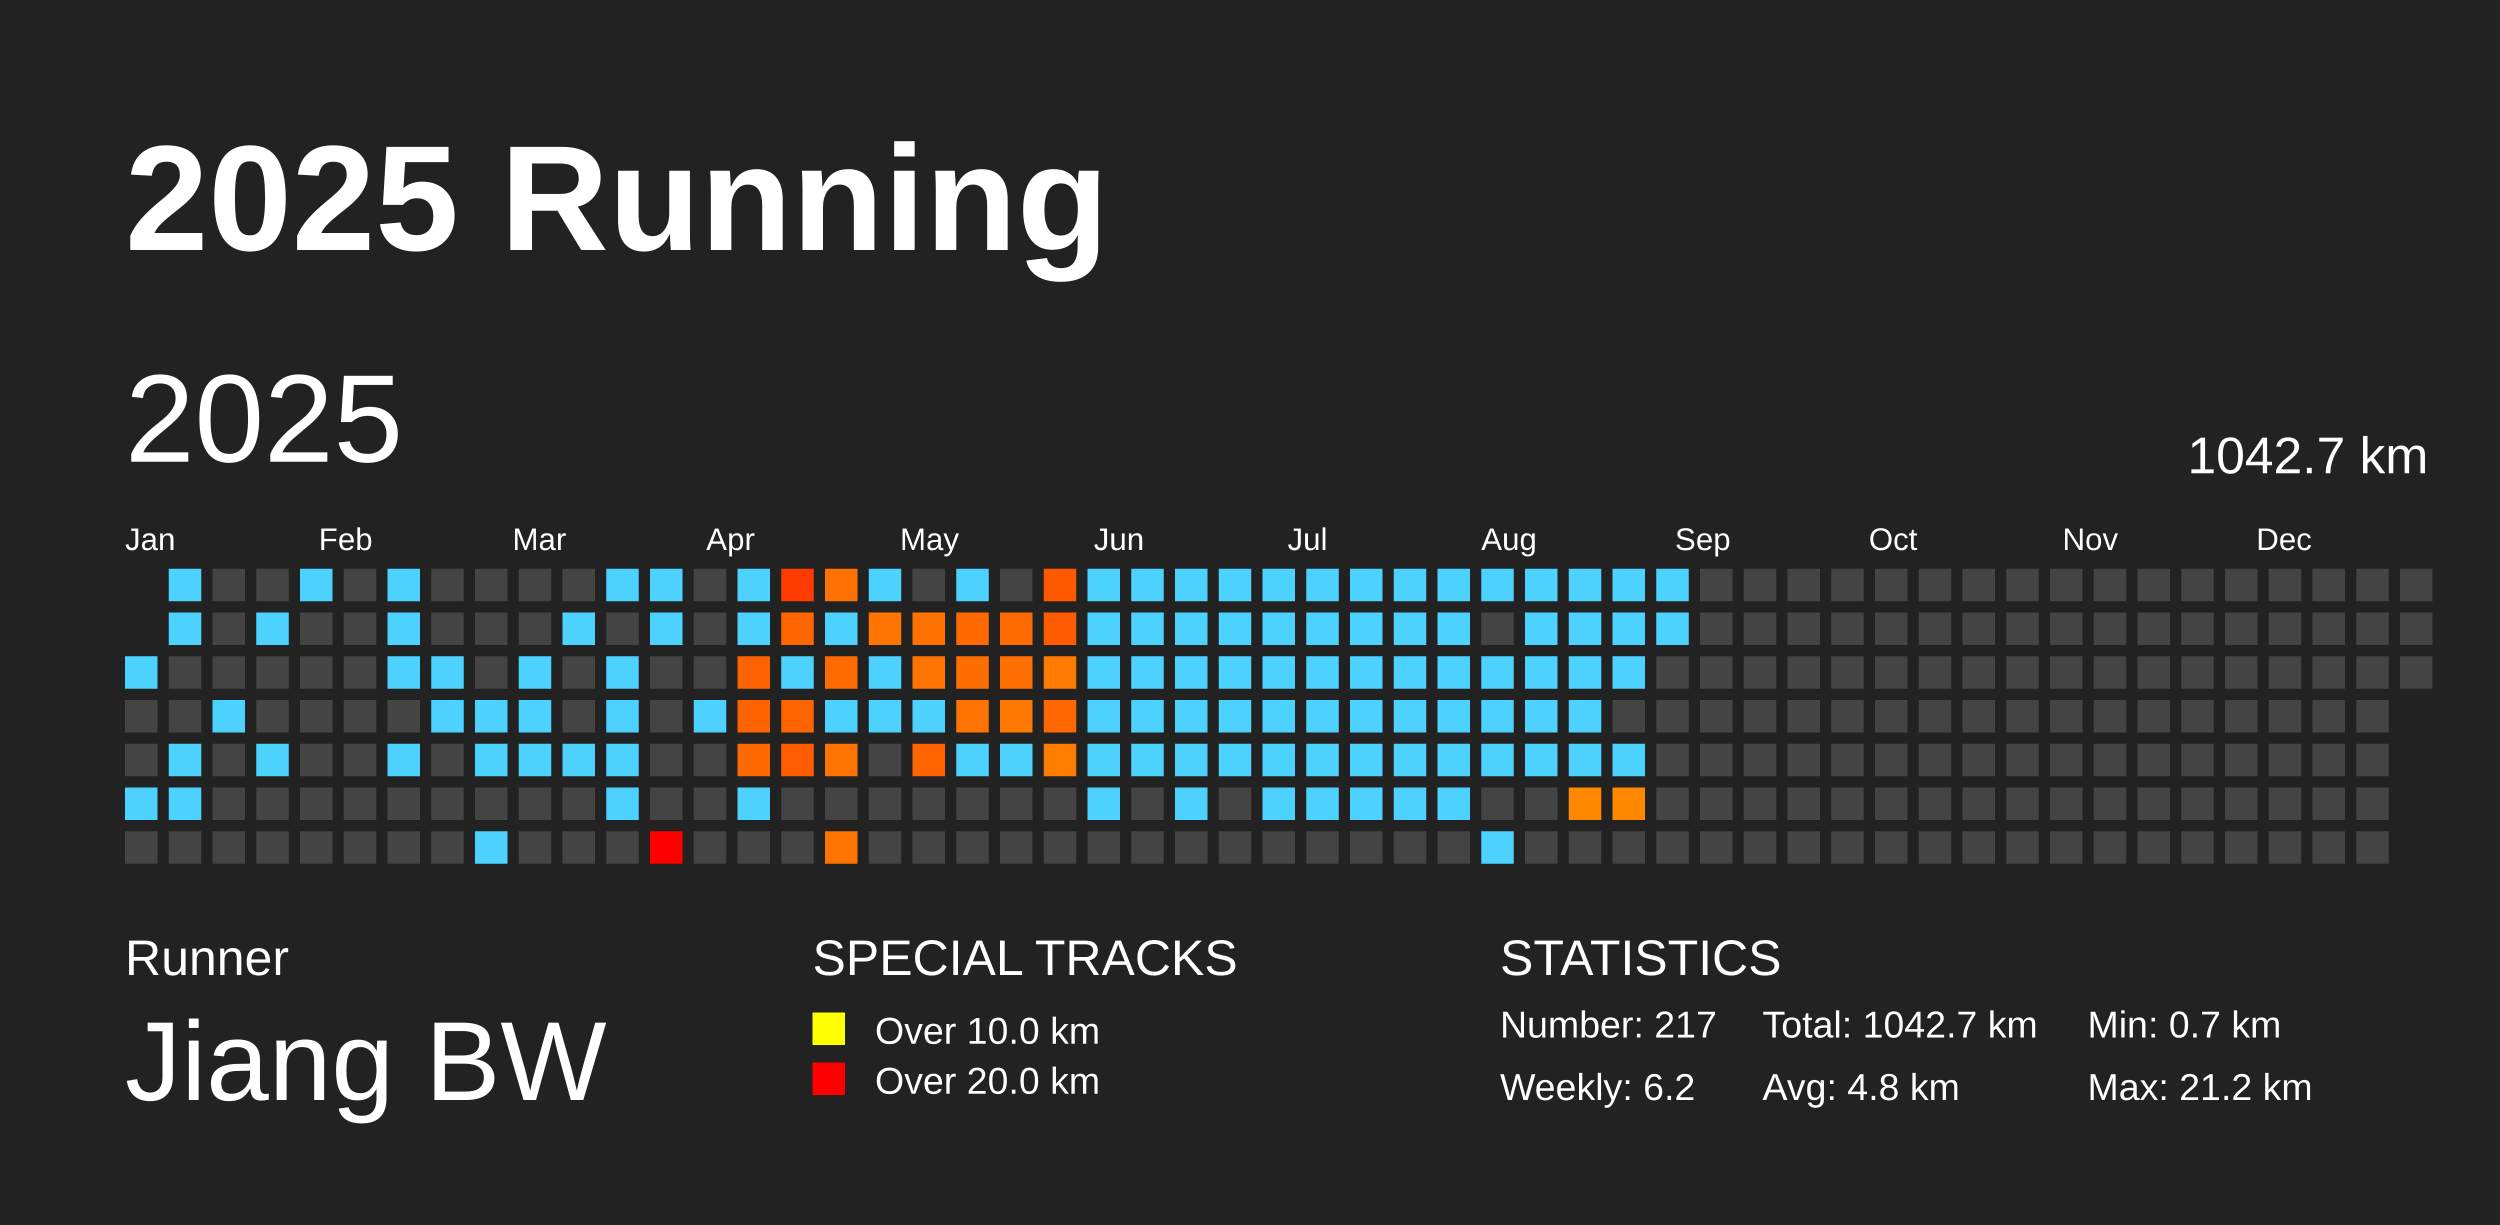
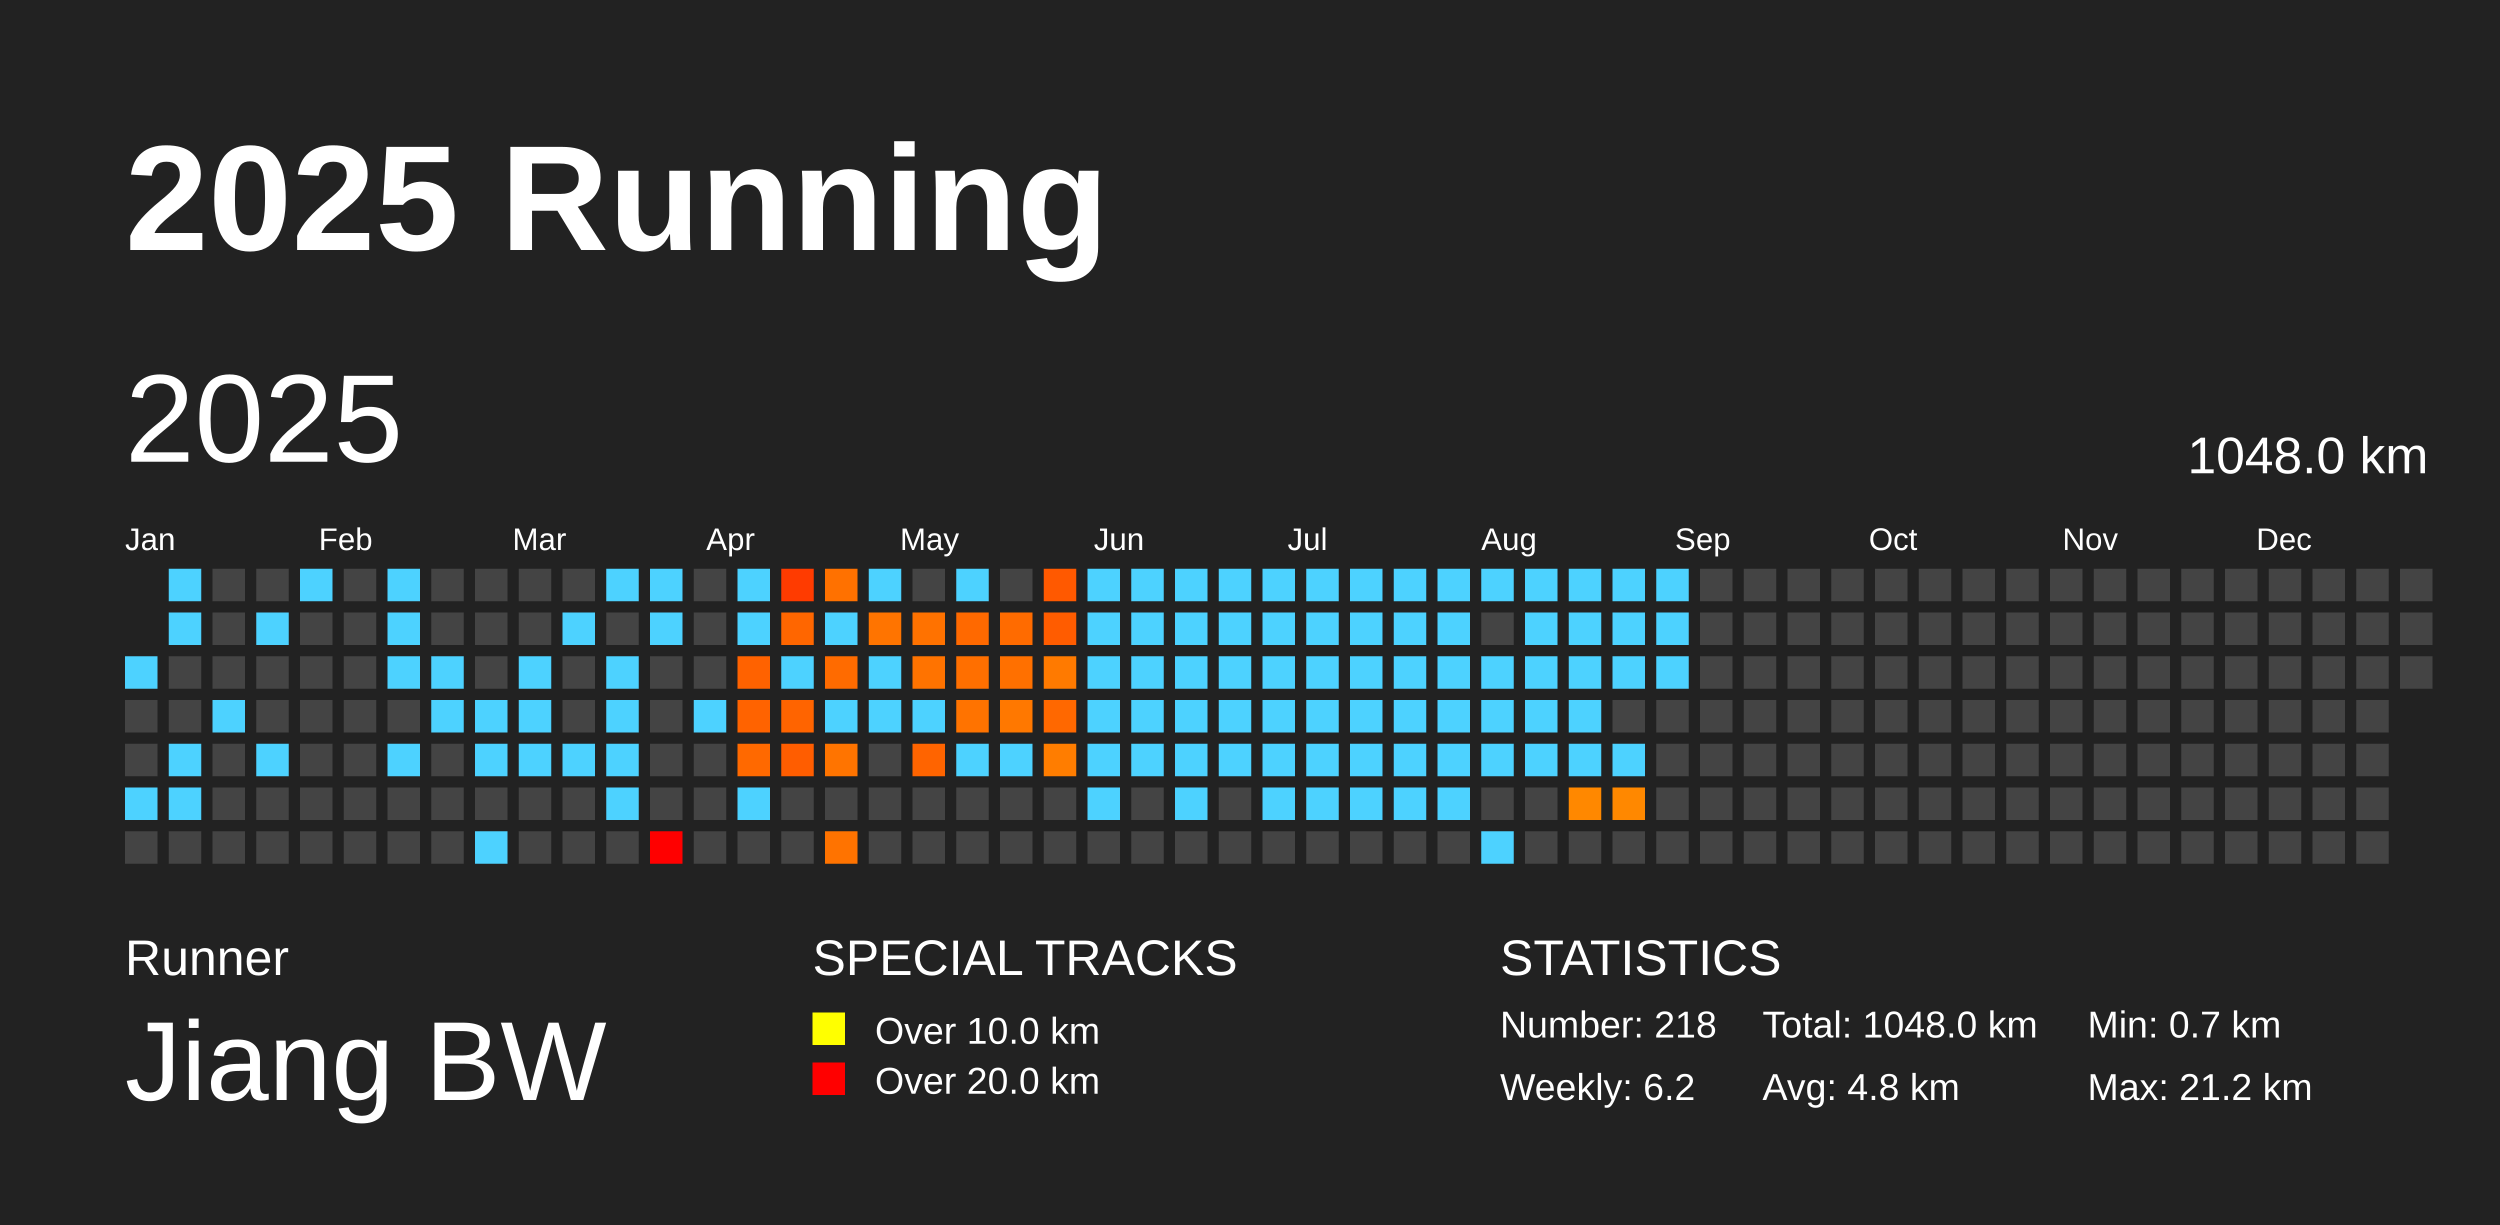
<svg xmlns="http://www.w3.org/2000/svg" baseProfile="full" height="98mm" version="1.1" viewBox="0,0,200,98" width="200mm">
  <defs />
  <rect fill="#222222" height="98" width="200" x="0" y="0" />
  <text fill="#FFFFFF" style="font-size:12px; font-family:Arial; font-weight:bold;" x="10" y="20">2025 Running</text>
  <text fill="#FFFFFF" style="font-size:4px; font-family:Arial" x="10" y="78">Runner</text>
  <text fill="#FFFFFF" style="font-size:9px; font-family:Arial" x="10" y="88">Jiang BW</text>
  <text fill="#FFFFFF" style="font-size:4px; font-family:Arial" x="65" y="78">SPECIAL TRACKS</text>
  <rect fill="yellow" height="2.6" width="2.6" x="65" y="81" />
  <text fill="#FFFFFF" style="font-size:3px; font-family:Arial" x="70" y="83.5">Over 10.0 km</text>
  <rect fill="red" height="2.6" width="2.6" x="65" y="85" />
  <text fill="#FFFFFF" style="font-size:3px; font-family:Arial" x="70" y="87.5">Over 20.0 km</text>
  <text fill="#FFFFFF" style="font-size:4px; font-family:Arial" x="120" y="78">STATISTICS</text>
-   <text fill="#FFFFFF" style="font-size:3px; font-family:Arial" x="120" y="83">Number: 217</text>
+   <text fill="#FFFFFF" style="font-size:3px; font-family:Arial" x="120" y="83">Number: 218</text>
  <text fill="#FFFFFF" style="font-size:3px; font-family:Arial" x="120" y="88">Weekly: 6.2</text>
-   <text fill="#FFFFFF" style="font-size:3px; font-family:Arial" x="141" y="83">Total: 1042.7 km</text>
+   <text fill="#FFFFFF" style="font-size:3px; font-family:Arial" x="141" y="83">Total: 1048.0 km</text>
  <text fill="#FFFFFF" style="font-size:3px; font-family:Arial" x="141" y="88">Avg: 4.8 km</text>
  <text fill="#FFFFFF" style="font-size:3px; font-family:Arial" x="167" y="83">Min: 0.7 km</text>
  <text fill="#FFFFFF" style="font-size:3px; font-family:Arial" x="167" y="88">Max: 21.2 km</text>
  <text dominant-baseline="hanging" fill="#FFFFFF" style="font-size:10.0px; font-family:Arial;" x="10" y="30">2025</text>
-   <text dominant-baseline="hanging" fill="#FFFFFF" style="font-size:4.125px; font-family:Arial;" x="175" y="35">1042.7 km</text>
+   <text dominant-baseline="hanging" fill="#FFFFFF" style="font-size:4.125px; font-family:Arial;" x="175" y="35">1048.0 km</text>
  <text fill="#FFFFFF" style="font-size:2.5px; font-family:Arial" x="10.0" y="44">Jan</text>
  <text fill="#FFFFFF" style="font-size:2.5px; font-family:Arial" x="25.5" y="44">Feb</text>
  <text fill="#FFFFFF" style="font-size:2.5px; font-family:Arial" x="41.0" y="44">Mar</text>
  <text fill="#FFFFFF" style="font-size:2.5px; font-family:Arial" x="56.5" y="44">Apr</text>
  <text fill="#FFFFFF" style="font-size:2.5px; font-family:Arial" x="72.0" y="44">May</text>
  <text fill="#FFFFFF" style="font-size:2.5px; font-family:Arial" x="87.5" y="44">Jun</text>
  <text fill="#FFFFFF" style="font-size:2.5px; font-family:Arial" x="103.0" y="44">Jul</text>
  <text fill="#FFFFFF" style="font-size:2.5px; font-family:Arial" x="118.5" y="44">Aug</text>
  <text fill="#FFFFFF" style="font-size:2.5px; font-family:Arial" x="134.0" y="44">Sep</text>
  <text fill="#FFFFFF" style="font-size:2.5px; font-family:Arial" x="149.5" y="44">Oct</text>
  <text fill="#FFFFFF" style="font-size:2.5px; font-family:Arial" x="165.0" y="44">Nov</text>
  <text fill="#FFFFFF" style="font-size:2.5px; font-family:Arial" x="180.5" y="44">Dec</text>
  <rect fill="#4dd2ff" height="2.6" width="2.6" x="10.0" y="52.5" />
  <rect fill="#444444" height="2.6" width="2.6" x="10.0" y="56.0" />
  <rect fill="#444444" height="2.6" width="2.6" x="10.0" y="59.5" />
  <rect fill="#4dd2ff" height="2.6" width="2.6" x="10.0" y="63.0" />
  <rect fill="#444444" height="2.6" width="2.6" x="10.0" y="66.5" />
  <rect fill="#4dd2ff" height="2.6" width="2.6" x="13.5" y="45.5" />
  <rect fill="#4dd2ff" height="2.6" width="2.6" x="13.5" y="49.0" />
  <rect fill="#444444" height="2.6" width="2.6" x="13.5" y="52.5" />
  <rect fill="#444444" height="2.6" width="2.6" x="13.5" y="56.0" />
  <rect fill="#4dd2ff" height="2.6" width="2.6" x="13.5" y="59.5" />
  <rect fill="#4dd2ff" height="2.6" width="2.6" x="13.5" y="63.0" />
  <rect fill="#444444" height="2.6" width="2.6" x="13.5" y="66.5" />
  <rect fill="#444444" height="2.6" width="2.6" x="17.0" y="45.5" />
  <rect fill="#444444" height="2.6" width="2.6" x="17.0" y="49.0" />
  <rect fill="#444444" height="2.6" width="2.6" x="17.0" y="52.5" />
  <rect fill="#4dd2ff" height="2.6" width="2.6" x="17.0" y="56.0" />
  <rect fill="#444444" height="2.6" width="2.6" x="17.0" y="59.5" />
  <rect fill="#444444" height="2.6" width="2.6" x="17.0" y="63.0" />
  <rect fill="#444444" height="2.6" width="2.6" x="17.0" y="66.5" />
  <rect fill="#444444" height="2.6" width="2.6" x="20.5" y="45.5" />
  <rect fill="#4dd2ff" height="2.6" width="2.6" x="20.5" y="49.0" />
  <rect fill="#444444" height="2.6" width="2.6" x="20.5" y="52.5" />
  <rect fill="#444444" height="2.6" width="2.6" x="20.5" y="56.0" />
  <rect fill="#4dd2ff" height="2.6" width="2.6" x="20.5" y="59.5" />
  <rect fill="#444444" height="2.6" width="2.6" x="20.5" y="63.0" />
  <rect fill="#444444" height="2.6" width="2.6" x="20.5" y="66.5" />
  <rect fill="#4dd2ff" height="2.6" width="2.6" x="24.0" y="45.5" />
  <rect fill="#444444" height="2.6" width="2.6" x="24.0" y="49.0" />
  <rect fill="#444444" height="2.6" width="2.6" x="24.0" y="52.5" />
  <rect fill="#444444" height="2.6" width="2.6" x="24.0" y="56.0" />
  <rect fill="#444444" height="2.6" width="2.6" x="24.0" y="59.5" />
  <rect fill="#444444" height="2.6" width="2.6" x="24.0" y="63.0" />
  <rect fill="#444444" height="2.6" width="2.6" x="24.0" y="66.5" />
  <rect fill="#444444" height="2.6" width="2.6" x="27.5" y="45.5" />
  <rect fill="#444444" height="2.6" width="2.6" x="27.5" y="49.0" />
  <rect fill="#444444" height="2.6" width="2.6" x="27.5" y="52.5" />
  <rect fill="#444444" height="2.6" width="2.6" x="27.5" y="56.0" />
  <rect fill="#444444" height="2.6" width="2.6" x="27.5" y="59.5" />
  <rect fill="#444444" height="2.6" width="2.6" x="27.5" y="63.0" />
  <rect fill="#444444" height="2.6" width="2.6" x="27.5" y="66.5" />
  <rect fill="#4dd2ff" height="2.6" width="2.6" x="31.0" y="45.5" />
  <rect fill="#4dd2ff" height="2.6" width="2.6" x="31.0" y="49.0" />
  <rect fill="#4dd2ff" height="2.6" width="2.6" x="31.0" y="52.5" />
  <rect fill="#444444" height="2.6" width="2.6" x="31.0" y="56.0" />
  <rect fill="#4dd2ff" height="2.6" width="2.6" x="31.0" y="59.5" />
  <rect fill="#444444" height="2.6" width="2.6" x="31.0" y="63.0" />
  <rect fill="#444444" height="2.6" width="2.6" x="31.0" y="66.5" />
  <rect fill="#444444" height="2.6" width="2.6" x="34.5" y="45.5" />
  <rect fill="#444444" height="2.6" width="2.6" x="34.5" y="49.0" />
  <rect fill="#4dd2ff" height="2.6" width="2.6" x="34.5" y="52.5" />
  <rect fill="#4dd2ff" height="2.6" width="2.6" x="34.5" y="56.0" />
  <rect fill="#444444" height="2.6" width="2.6" x="34.5" y="59.5" />
  <rect fill="#444444" height="2.6" width="2.6" x="34.5" y="63.0" />
  <rect fill="#444444" height="2.6" width="2.6" x="34.5" y="66.5" />
  <rect fill="#444444" height="2.6" width="2.6" x="38.0" y="45.5" />
  <rect fill="#444444" height="2.6" width="2.6" x="38.0" y="49.0" />
  <rect fill="#444444" height="2.6" width="2.6" x="38.0" y="52.5" />
  <rect fill="#4dd2ff" height="2.6" width="2.6" x="38.0" y="56.0" />
  <rect fill="#4dd2ff" height="2.6" width="2.6" x="38.0" y="59.5" />
  <rect fill="#444444" height="2.6" width="2.6" x="38.0" y="63.0" />
  <rect fill="#4dd2ff" height="2.6" width="2.6" x="38.0" y="66.5" />
  <rect fill="#444444" height="2.6" width="2.6" x="41.5" y="45.5" />
  <rect fill="#444444" height="2.6" width="2.6" x="41.5" y="49.0" />
  <rect fill="#4dd2ff" height="2.6" width="2.6" x="41.5" y="52.5" />
  <rect fill="#4dd2ff" height="2.6" width="2.6" x="41.5" y="56.0" />
  <rect fill="#4dd2ff" height="2.6" width="2.6" x="41.5" y="59.5" />
  <rect fill="#444444" height="2.6" width="2.6" x="41.5" y="63.0" />
  <rect fill="#444444" height="2.6" width="2.6" x="41.5" y="66.5" />
  <rect fill="#444444" height="2.6" width="2.6" x="45.0" y="45.5" />
  <rect fill="#4dd2ff" height="2.6" width="2.6" x="45.0" y="49.0" />
  <rect fill="#444444" height="2.6" width="2.6" x="45.0" y="52.5" />
  <rect fill="#444444" height="2.6" width="2.6" x="45.0" y="56.0" />
  <rect fill="#4dd2ff" height="2.6" width="2.6" x="45.0" y="59.5" />
  <rect fill="#444444" height="2.6" width="2.6" x="45.0" y="63.0" />
  <rect fill="#444444" height="2.6" width="2.6" x="45.0" y="66.5" />
  <rect fill="#4dd2ff" height="2.6" width="2.6" x="48.5" y="45.5" />
  <rect fill="#444444" height="2.6" width="2.6" x="48.5" y="49.0" />
  <rect fill="#4dd2ff" height="2.6" width="2.6" x="48.5" y="52.5" />
  <rect fill="#4dd2ff" height="2.6" width="2.6" x="48.5" y="56.0" />
  <rect fill="#4dd2ff" height="2.6" width="2.6" x="48.5" y="59.5" />
  <rect fill="#4dd2ff" height="2.6" width="2.6" x="48.5" y="63.0" />
  <rect fill="#444444" height="2.6" width="2.6" x="48.5" y="66.5" />
  <rect fill="#4dd2ff" height="2.6" width="2.6" x="52.0" y="45.5" />
  <rect fill="#4dd2ff" height="2.6" width="2.6" x="52.0" y="49.0" />
  <rect fill="#444444" height="2.6" width="2.6" x="52.0" y="52.5" />
  <rect fill="#444444" height="2.6" width="2.6" x="52.0" y="56.0" />
  <rect fill="#444444" height="2.6" width="2.6" x="52.0" y="59.5" />
  <rect fill="#444444" height="2.6" width="2.6" x="52.0" y="63.0" />
  <rect fill="red" height="2.6" width="2.6" x="52.0" y="66.5" />
  <rect fill="#444444" height="2.6" width="2.6" x="55.5" y="45.5" />
  <rect fill="#444444" height="2.6" width="2.6" x="55.5" y="49.0" />
  <rect fill="#444444" height="2.6" width="2.6" x="55.5" y="52.5" />
  <rect fill="#4dd2ff" height="2.6" width="2.6" x="55.5" y="56.0" />
  <rect fill="#444444" height="2.6" width="2.6" x="55.5" y="59.5" />
  <rect fill="#444444" height="2.6" width="2.6" x="55.5" y="63.0" />
  <rect fill="#444444" height="2.6" width="2.6" x="55.5" y="66.5" />
  <rect fill="#4dd2ff" height="2.6" width="2.6" x="59.0" y="45.5" />
  <rect fill="#4dd2ff" height="2.6" width="2.6" x="59.0" y="49.0" />
  <rect fill="#ff6200" height="2.6" width="2.6" x="59.0" y="52.5" />
  <rect fill="#ff6300" height="2.6" width="2.6" x="59.0" y="56.0" />
  <rect fill="#ff6900" height="2.6" width="2.6" x="59.0" y="59.5" />
  <rect fill="#4dd2ff" height="2.6" width="2.6" x="59.0" y="63.0" />
  <rect fill="#444444" height="2.6" width="2.6" x="59.0" y="66.5" />
  <rect fill="#ff3b00" height="2.6" width="2.6" x="62.5" y="45.5" />
  <rect fill="#ff6600" height="2.6" width="2.6" x="62.5" y="49.0" />
  <rect fill="#4dd2ff" height="2.6" width="2.6" x="62.5" y="52.5" />
  <rect fill="#ff6400" height="2.6" width="2.6" x="62.5" y="56.0" />
  <rect fill="#ff5d00" height="2.6" width="2.6" x="62.5" y="59.5" />
  <rect fill="#444444" height="2.6" width="2.6" x="62.5" y="63.0" />
  <rect fill="#444444" height="2.6" width="2.6" x="62.5" y="66.5" />
  <rect fill="#ff7100" height="2.6" width="2.6" x="66.0" y="45.5" />
  <rect fill="#4dd2ff" height="2.6" width="2.6" x="66.0" y="49.0" />
  <rect fill="#ff6b00" height="2.6" width="2.6" x="66.0" y="52.5" />
  <rect fill="#4dd2ff" height="2.6" width="2.6" x="66.0" y="56.0" />
  <rect fill="#ff7400" height="2.6" width="2.6" x="66.0" y="59.5" />
  <rect fill="#444444" height="2.6" width="2.6" x="66.0" y="63.0" />
  <rect fill="#ff7300" height="2.6" width="2.6" x="66.0" y="66.5" />
  <rect fill="#4dd2ff" height="2.6" width="2.6" x="69.5" y="45.5" />
  <rect fill="#ff7400" height="2.6" width="2.6" x="69.5" y="49.0" />
  <rect fill="#4dd2ff" height="2.6" width="2.6" x="69.5" y="52.5" />
  <rect fill="#4dd2ff" height="2.6" width="2.6" x="69.5" y="56.0" />
  <rect fill="#444444" height="2.6" width="2.6" x="69.5" y="59.5" />
  <rect fill="#444444" height="2.6" width="2.6" x="69.5" y="63.0" />
  <rect fill="#444444" height="2.6" width="2.6" x="69.5" y="66.5" />
  <rect fill="#444444" height="2.6" width="2.6" x="73.0" y="45.5" />
  <rect fill="#ff7200" height="2.6" width="2.6" x="73.0" y="49.0" />
  <rect fill="#ff7300" height="2.6" width="2.6" x="73.0" y="52.5" />
  <rect fill="#4dd2ff" height="2.6" width="2.6" x="73.0" y="56.0" />
  <rect fill="#ff6400" height="2.6" width="2.6" x="73.0" y="59.5" />
  <rect fill="#444444" height="2.6" width="2.6" x="73.0" y="63.0" />
  <rect fill="#444444" height="2.6" width="2.6" x="73.0" y="66.5" />
  <rect fill="#4dd2ff" height="2.6" width="2.6" x="76.5" y="45.5" />
  <rect fill="#ff6900" height="2.6" width="2.6" x="76.5" y="49.0" />
  <rect fill="#ff6f00" height="2.6" width="2.6" x="76.5" y="52.5" />
  <rect fill="#ff7300" height="2.6" width="2.6" x="76.5" y="56.0" />
  <rect fill="#4dd2ff" height="2.6" width="2.6" x="76.5" y="59.5" />
  <rect fill="#444444" height="2.6" width="2.6" x="76.5" y="63.0" />
  <rect fill="#444444" height="2.6" width="2.6" x="76.5" y="66.5" />
  <rect fill="#444444" height="2.6" width="2.6" x="80.0" y="45.5" />
  <rect fill="#ff6b00" height="2.6" width="2.6" x="80.0" y="49.0" />
  <rect fill="#ff7000" height="2.6" width="2.6" x="80.0" y="52.5" />
  <rect fill="#ff7800" height="2.6" width="2.6" x="80.0" y="56.0" />
  <rect fill="#4dd2ff" height="2.6" width="2.6" x="80.0" y="59.5" />
  <rect fill="#444444" height="2.6" width="2.6" x="80.0" y="63.0" />
  <rect fill="#444444" height="2.6" width="2.6" x="80.0" y="66.5" />
  <rect fill="#ff5900" height="2.6" width="2.6" x="83.5" y="45.5" />
  <rect fill="#ff5c00" height="2.6" width="2.6" x="83.5" y="49.0" />
  <rect fill="#ff7a00" height="2.6" width="2.6" x="83.5" y="52.5" />
  <rect fill="#ff6800" height="2.6" width="2.6" x="83.5" y="56.0" />
  <rect fill="#ff7d00" height="2.6" width="2.6" x="83.5" y="59.5" />
  <rect fill="#444444" height="2.6" width="2.6" x="83.5" y="63.0" />
  <rect fill="#444444" height="2.6" width="2.6" x="83.5" y="66.5" />
  <rect fill="#4dd2ff" height="2.6" width="2.6" x="87.0" y="45.5" />
  <rect fill="#4dd2ff" height="2.6" width="2.6" x="87.0" y="49.0" />
  <rect fill="#4dd2ff" height="2.6" width="2.6" x="87.0" y="52.5" />
  <rect fill="#4dd2ff" height="2.6" width="2.6" x="87.0" y="56.0" />
  <rect fill="#4dd2ff" height="2.6" width="2.6" x="87.0" y="59.5" />
  <rect fill="#4dd2ff" height="2.6" width="2.6" x="87.0" y="63.0" />
  <rect fill="#444444" height="2.6" width="2.6" x="87.0" y="66.5" />
  <rect fill="#4dd2ff" height="2.6" width="2.6" x="90.5" y="45.5" />
  <rect fill="#4dd2ff" height="2.6" width="2.6" x="90.5" y="49.0" />
  <rect fill="#4dd2ff" height="2.6" width="2.6" x="90.5" y="52.5" />
  <rect fill="#4dd2ff" height="2.6" width="2.6" x="90.5" y="56.0" />
  <rect fill="#4dd2ff" height="2.6" width="2.6" x="90.5" y="59.5" />
  <rect fill="#444444" height="2.6" width="2.6" x="90.5" y="63.0" />
  <rect fill="#444444" height="2.6" width="2.6" x="90.5" y="66.5" />
  <rect fill="#4dd2ff" height="2.6" width="2.6" x="94.0" y="45.5" />
  <rect fill="#4dd2ff" height="2.6" width="2.6" x="94.0" y="49.0" />
  <rect fill="#4dd2ff" height="2.6" width="2.6" x="94.0" y="52.5" />
  <rect fill="#4dd2ff" height="2.6" width="2.6" x="94.0" y="56.0" />
  <rect fill="#4dd2ff" height="2.6" width="2.6" x="94.0" y="59.5" />
  <rect fill="#4dd2ff" height="2.6" width="2.6" x="94.0" y="63.0" />
  <rect fill="#444444" height="2.6" width="2.6" x="94.0" y="66.5" />
  <rect fill="#4dd2ff" height="2.6" width="2.6" x="97.5" y="45.5" />
  <rect fill="#4dd2ff" height="2.6" width="2.6" x="97.5" y="49.0" />
  <rect fill="#4dd2ff" height="2.6" width="2.6" x="97.5" y="52.5" />
  <rect fill="#4dd2ff" height="2.6" width="2.6" x="97.5" y="56.0" />
  <rect fill="#4dd2ff" height="2.6" width="2.6" x="97.5" y="59.5" />
  <rect fill="#444444" height="2.6" width="2.6" x="97.5" y="63.0" />
  <rect fill="#444444" height="2.6" width="2.6" x="97.5" y="66.5" />
  <rect fill="#4dd2ff" height="2.6" width="2.6" x="101.0" y="45.5" />
  <rect fill="#4dd2ff" height="2.6" width="2.6" x="101.0" y="49.0" />
  <rect fill="#4dd2ff" height="2.6" width="2.6" x="101.0" y="52.5" />
  <rect fill="#4dd2ff" height="2.6" width="2.6" x="101.0" y="56.0" />
  <rect fill="#4dd2ff" height="2.6" width="2.6" x="101.0" y="59.5" />
  <rect fill="#4dd2ff" height="2.6" width="2.6" x="101.0" y="63.0" />
  <rect fill="#444444" height="2.6" width="2.6" x="101.0" y="66.5" />
  <rect fill="#4dd2ff" height="2.6" width="2.6" x="104.5" y="45.5" />
  <rect fill="#4dd2ff" height="2.6" width="2.6" x="104.5" y="49.0" />
  <rect fill="#4dd2ff" height="2.6" width="2.6" x="104.5" y="52.5" />
  <rect fill="#4dd2ff" height="2.6" width="2.6" x="104.5" y="56.0" />
  <rect fill="#4dd2ff" height="2.6" width="2.6" x="104.5" y="59.5" />
  <rect fill="#4dd2ff" height="2.6" width="2.6" x="104.5" y="63.0" />
  <rect fill="#444444" height="2.6" width="2.6" x="104.5" y="66.5" />
  <rect fill="#4dd2ff" height="2.6" width="2.6" x="108.0" y="45.5" />
  <rect fill="#4dd2ff" height="2.6" width="2.6" x="108.0" y="49.0" />
  <rect fill="#4dd2ff" height="2.6" width="2.6" x="108.0" y="52.5" />
  <rect fill="#4dd2ff" height="2.6" width="2.6" x="108.0" y="56.0" />
  <rect fill="#4dd2ff" height="2.6" width="2.6" x="108.0" y="59.5" />
  <rect fill="#4dd2ff" height="2.6" width="2.6" x="108.0" y="63.0" />
  <rect fill="#444444" height="2.6" width="2.6" x="108.0" y="66.5" />
  <rect fill="#4dd2ff" height="2.6" width="2.6" x="111.5" y="45.5" />
  <rect fill="#4dd2ff" height="2.6" width="2.6" x="111.5" y="49.0" />
  <rect fill="#4dd2ff" height="2.6" width="2.6" x="111.5" y="52.5" />
  <rect fill="#4dd2ff" height="2.6" width="2.6" x="111.5" y="56.0" />
  <rect fill="#4dd2ff" height="2.6" width="2.6" x="111.5" y="59.5" />
  <rect fill="#4dd2ff" height="2.6" width="2.6" x="111.5" y="63.0" />
  <rect fill="#444444" height="2.6" width="2.6" x="111.5" y="66.5" />
  <rect fill="#4dd2ff" height="2.6" width="2.6" x="115.0" y="45.5" />
  <rect fill="#4dd2ff" height="2.6" width="2.6" x="115.0" y="49.0" />
  <rect fill="#4dd2ff" height="2.6" width="2.6" x="115.0" y="52.5" />
  <rect fill="#4dd2ff" height="2.6" width="2.6" x="115.0" y="56.0" />
  <rect fill="#4dd2ff" height="2.6" width="2.6" x="115.0" y="59.5" />
  <rect fill="#4dd2ff" height="2.6" width="2.6" x="115.0" y="63.0" />
  <rect fill="#444444" height="2.6" width="2.6" x="115.0" y="66.5" />
  <rect fill="#4dd2ff" height="2.6" width="2.6" x="118.5" y="45.5" />
  <rect fill="#444444" height="2.6" width="2.6" x="118.5" y="49.0" />
  <rect fill="#4dd2ff" height="2.6" width="2.6" x="118.5" y="52.5" />
  <rect fill="#4dd2ff" height="2.6" width="2.6" x="118.5" y="56.0" />
  <rect fill="#4dd2ff" height="2.6" width="2.6" x="118.5" y="59.5" />
  <rect fill="#444444" height="2.6" width="2.6" x="118.5" y="63.0" />
  <rect fill="#4dd2ff" height="2.6" width="2.6" x="118.5" y="66.5" />
  <rect fill="#4dd2ff" height="2.6" width="2.6" x="122.0" y="45.5" />
  <rect fill="#4dd2ff" height="2.6" width="2.6" x="122.0" y="49.0" />
  <rect fill="#4dd2ff" height="2.6" width="2.6" x="122.0" y="52.5" />
  <rect fill="#4dd2ff" height="2.6" width="2.6" x="122.0" y="56.0" />
  <rect fill="#4dd2ff" height="2.6" width="2.6" x="122.0" y="59.5" />
  <rect fill="#444444" height="2.6" width="2.6" x="122.0" y="63.0" />
  <rect fill="#444444" height="2.6" width="2.6" x="122.0" y="66.5" />
  <rect fill="#4dd2ff" height="2.6" width="2.6" x="125.5" y="45.5" />
  <rect fill="#4dd2ff" height="2.6" width="2.6" x="125.5" y="49.0" />
  <rect fill="#4dd2ff" height="2.6" width="2.6" x="125.5" y="52.5" />
  <rect fill="#4dd2ff" height="2.6" width="2.6" x="125.5" y="56.0" />
  <rect fill="#4dd2ff" height="2.6" width="2.6" x="125.5" y="59.5" />
  <rect fill="#ff8800" height="2.6" width="2.6" x="125.5" y="63.0" />
  <rect fill="#444444" height="2.6" width="2.6" x="125.5" y="66.5" />
  <rect fill="#4dd2ff" height="2.6" width="2.6" x="129.0" y="45.5" />
  <rect fill="#4dd2ff" height="2.6" width="2.6" x="129.0" y="49.0" />
  <rect fill="#4dd2ff" height="2.6" width="2.6" x="129.0" y="52.5" />
  <rect fill="#444444" height="2.6" width="2.6" x="129.0" y="56.0" />
  <rect fill="#4dd2ff" height="2.6" width="2.6" x="129.0" y="59.5" />
  <rect fill="#ff8800" height="2.6" width="2.6" x="129.0" y="63.0" />
  <rect fill="#444444" height="2.6" width="2.6" x="129.0" y="66.5" />
  <rect fill="#4dd2ff" height="2.6" width="2.6" x="132.5" y="45.5" />
  <rect fill="#4dd2ff" height="2.6" width="2.6" x="132.5" y="49.0" />
-   <rect fill="#444444" height="2.6" width="2.6" x="132.5" y="52.5" />
+   <rect fill="#4dd2ff" height="2.6" width="2.6" x="132.5" y="52.5" />
  <rect fill="#444444" height="2.6" width="2.6" x="132.5" y="56.0" />
  <rect fill="#444444" height="2.6" width="2.6" x="132.5" y="59.5" />
  <rect fill="#444444" height="2.6" width="2.6" x="132.5" y="63.0" />
  <rect fill="#444444" height="2.6" width="2.6" x="132.5" y="66.5" />
  <rect fill="#444444" height="2.6" width="2.6" x="136.0" y="45.5" />
  <rect fill="#444444" height="2.6" width="2.6" x="136.0" y="49.0" />
  <rect fill="#444444" height="2.6" width="2.6" x="136.0" y="52.5" />
  <rect fill="#444444" height="2.6" width="2.6" x="136.0" y="56.0" />
  <rect fill="#444444" height="2.6" width="2.6" x="136.0" y="59.5" />
  <rect fill="#444444" height="2.6" width="2.6" x="136.0" y="63.0" />
  <rect fill="#444444" height="2.6" width="2.6" x="136.0" y="66.5" />
  <rect fill="#444444" height="2.6" width="2.6" x="139.5" y="45.5" />
  <rect fill="#444444" height="2.6" width="2.6" x="139.5" y="49.0" />
  <rect fill="#444444" height="2.6" width="2.6" x="139.5" y="52.5" />
  <rect fill="#444444" height="2.6" width="2.6" x="139.5" y="56.0" />
  <rect fill="#444444" height="2.6" width="2.6" x="139.5" y="59.5" />
  <rect fill="#444444" height="2.6" width="2.6" x="139.5" y="63.0" />
  <rect fill="#444444" height="2.6" width="2.6" x="139.5" y="66.5" />
  <rect fill="#444444" height="2.6" width="2.6" x="143.0" y="45.5" />
  <rect fill="#444444" height="2.6" width="2.6" x="143.0" y="49.0" />
  <rect fill="#444444" height="2.6" width="2.6" x="143.0" y="52.5" />
  <rect fill="#444444" height="2.6" width="2.6" x="143.0" y="56.0" />
  <rect fill="#444444" height="2.6" width="2.6" x="143.0" y="59.5" />
  <rect fill="#444444" height="2.6" width="2.6" x="143.0" y="63.0" />
  <rect fill="#444444" height="2.6" width="2.6" x="143.0" y="66.5" />
  <rect fill="#444444" height="2.6" width="2.6" x="146.5" y="45.5" />
  <rect fill="#444444" height="2.6" width="2.6" x="146.5" y="49.0" />
  <rect fill="#444444" height="2.6" width="2.6" x="146.5" y="52.5" />
  <rect fill="#444444" height="2.6" width="2.6" x="146.5" y="56.0" />
  <rect fill="#444444" height="2.6" width="2.6" x="146.5" y="59.5" />
  <rect fill="#444444" height="2.6" width="2.6" x="146.5" y="63.0" />
  <rect fill="#444444" height="2.6" width="2.6" x="146.5" y="66.5" />
  <rect fill="#444444" height="2.6" width="2.6" x="150.0" y="45.5" />
  <rect fill="#444444" height="2.6" width="2.6" x="150.0" y="49.0" />
  <rect fill="#444444" height="2.6" width="2.6" x="150.0" y="52.5" />
  <rect fill="#444444" height="2.6" width="2.6" x="150.0" y="56.0" />
  <rect fill="#444444" height="2.6" width="2.6" x="150.0" y="59.5" />
  <rect fill="#444444" height="2.6" width="2.6" x="150.0" y="63.0" />
  <rect fill="#444444" height="2.6" width="2.6" x="150.0" y="66.5" />
  <rect fill="#444444" height="2.6" width="2.6" x="153.5" y="45.5" />
  <rect fill="#444444" height="2.6" width="2.6" x="153.5" y="49.0" />
  <rect fill="#444444" height="2.6" width="2.6" x="153.5" y="52.5" />
  <rect fill="#444444" height="2.6" width="2.6" x="153.5" y="56.0" />
  <rect fill="#444444" height="2.6" width="2.6" x="153.5" y="59.5" />
  <rect fill="#444444" height="2.6" width="2.6" x="153.5" y="63.0" />
  <rect fill="#444444" height="2.6" width="2.6" x="153.5" y="66.5" />
  <rect fill="#444444" height="2.6" width="2.6" x="157.0" y="45.5" />
  <rect fill="#444444" height="2.6" width="2.6" x="157.0" y="49.0" />
  <rect fill="#444444" height="2.6" width="2.6" x="157.0" y="52.5" />
  <rect fill="#444444" height="2.6" width="2.6" x="157.0" y="56.0" />
  <rect fill="#444444" height="2.6" width="2.6" x="157.0" y="59.5" />
  <rect fill="#444444" height="2.6" width="2.6" x="157.0" y="63.0" />
  <rect fill="#444444" height="2.6" width="2.6" x="157.0" y="66.5" />
  <rect fill="#444444" height="2.6" width="2.6" x="160.5" y="45.5" />
  <rect fill="#444444" height="2.6" width="2.6" x="160.5" y="49.0" />
  <rect fill="#444444" height="2.6" width="2.6" x="160.5" y="52.5" />
  <rect fill="#444444" height="2.6" width="2.6" x="160.5" y="56.0" />
  <rect fill="#444444" height="2.6" width="2.6" x="160.5" y="59.5" />
  <rect fill="#444444" height="2.6" width="2.6" x="160.5" y="63.0" />
  <rect fill="#444444" height="2.6" width="2.6" x="160.5" y="66.5" />
  <rect fill="#444444" height="2.6" width="2.6" x="164.0" y="45.5" />
  <rect fill="#444444" height="2.6" width="2.6" x="164.0" y="49.0" />
  <rect fill="#444444" height="2.6" width="2.6" x="164.0" y="52.5" />
  <rect fill="#444444" height="2.6" width="2.6" x="164.0" y="56.0" />
  <rect fill="#444444" height="2.6" width="2.6" x="164.0" y="59.5" />
  <rect fill="#444444" height="2.6" width="2.6" x="164.0" y="63.0" />
  <rect fill="#444444" height="2.6" width="2.6" x="164.0" y="66.5" />
  <rect fill="#444444" height="2.6" width="2.6" x="167.5" y="45.5" />
  <rect fill="#444444" height="2.6" width="2.6" x="167.5" y="49.0" />
  <rect fill="#444444" height="2.6" width="2.6" x="167.5" y="52.5" />
  <rect fill="#444444" height="2.6" width="2.6" x="167.5" y="56.0" />
  <rect fill="#444444" height="2.6" width="2.6" x="167.5" y="59.5" />
  <rect fill="#444444" height="2.6" width="2.6" x="167.5" y="63.0" />
  <rect fill="#444444" height="2.6" width="2.6" x="167.5" y="66.5" />
  <rect fill="#444444" height="2.6" width="2.6" x="171.0" y="45.5" />
  <rect fill="#444444" height="2.6" width="2.6" x="171.0" y="49.0" />
  <rect fill="#444444" height="2.6" width="2.6" x="171.0" y="52.5" />
  <rect fill="#444444" height="2.6" width="2.6" x="171.0" y="56.0" />
  <rect fill="#444444" height="2.6" width="2.6" x="171.0" y="59.5" />
  <rect fill="#444444" height="2.6" width="2.6" x="171.0" y="63.0" />
  <rect fill="#444444" height="2.6" width="2.6" x="171.0" y="66.5" />
  <rect fill="#444444" height="2.6" width="2.6" x="174.5" y="45.5" />
  <rect fill="#444444" height="2.6" width="2.6" x="174.5" y="49.0" />
  <rect fill="#444444" height="2.6" width="2.6" x="174.5" y="52.5" />
  <rect fill="#444444" height="2.6" width="2.6" x="174.5" y="56.0" />
  <rect fill="#444444" height="2.6" width="2.6" x="174.5" y="59.5" />
  <rect fill="#444444" height="2.6" width="2.6" x="174.5" y="63.0" />
  <rect fill="#444444" height="2.6" width="2.6" x="174.5" y="66.5" />
  <rect fill="#444444" height="2.6" width="2.6" x="178.0" y="45.5" />
  <rect fill="#444444" height="2.6" width="2.6" x="178.0" y="49.0" />
  <rect fill="#444444" height="2.6" width="2.6" x="178.0" y="52.5" />
  <rect fill="#444444" height="2.6" width="2.6" x="178.0" y="56.0" />
  <rect fill="#444444" height="2.6" width="2.6" x="178.0" y="59.5" />
  <rect fill="#444444" height="2.6" width="2.6" x="178.0" y="63.0" />
  <rect fill="#444444" height="2.6" width="2.6" x="178.0" y="66.5" />
  <rect fill="#444444" height="2.6" width="2.6" x="181.5" y="45.5" />
  <rect fill="#444444" height="2.6" width="2.6" x="181.5" y="49.0" />
  <rect fill="#444444" height="2.6" width="2.6" x="181.5" y="52.5" />
  <rect fill="#444444" height="2.6" width="2.6" x="181.5" y="56.0" />
  <rect fill="#444444" height="2.6" width="2.6" x="181.5" y="59.5" />
  <rect fill="#444444" height="2.6" width="2.6" x="181.5" y="63.0" />
  <rect fill="#444444" height="2.6" width="2.6" x="181.5" y="66.5" />
  <rect fill="#444444" height="2.6" width="2.6" x="185.0" y="45.5" />
  <rect fill="#444444" height="2.6" width="2.6" x="185.0" y="49.0" />
  <rect fill="#444444" height="2.6" width="2.6" x="185.0" y="52.5" />
  <rect fill="#444444" height="2.6" width="2.6" x="185.0" y="56.0" />
  <rect fill="#444444" height="2.6" width="2.6" x="185.0" y="59.5" />
  <rect fill="#444444" height="2.6" width="2.6" x="185.0" y="63.0" />
  <rect fill="#444444" height="2.6" width="2.6" x="185.0" y="66.5" />
  <rect fill="#444444" height="2.6" width="2.6" x="188.5" y="45.5" />
  <rect fill="#444444" height="2.6" width="2.6" x="188.5" y="49.0" />
  <rect fill="#444444" height="2.6" width="2.6" x="188.5" y="52.5" />
  <rect fill="#444444" height="2.6" width="2.6" x="188.5" y="56.0" />
  <rect fill="#444444" height="2.6" width="2.6" x="188.5" y="59.5" />
  <rect fill="#444444" height="2.6" width="2.6" x="188.5" y="63.0" />
  <rect fill="#444444" height="2.6" width="2.6" x="188.5" y="66.5" />
  <rect fill="#444444" height="2.6" width="2.6" x="192.0" y="45.5" />
  <rect fill="#444444" height="2.6" width="2.6" x="192.0" y="49.0" />
  <rect fill="#444444" height="2.6" width="2.6" x="192.0" y="52.5" />
</svg>
